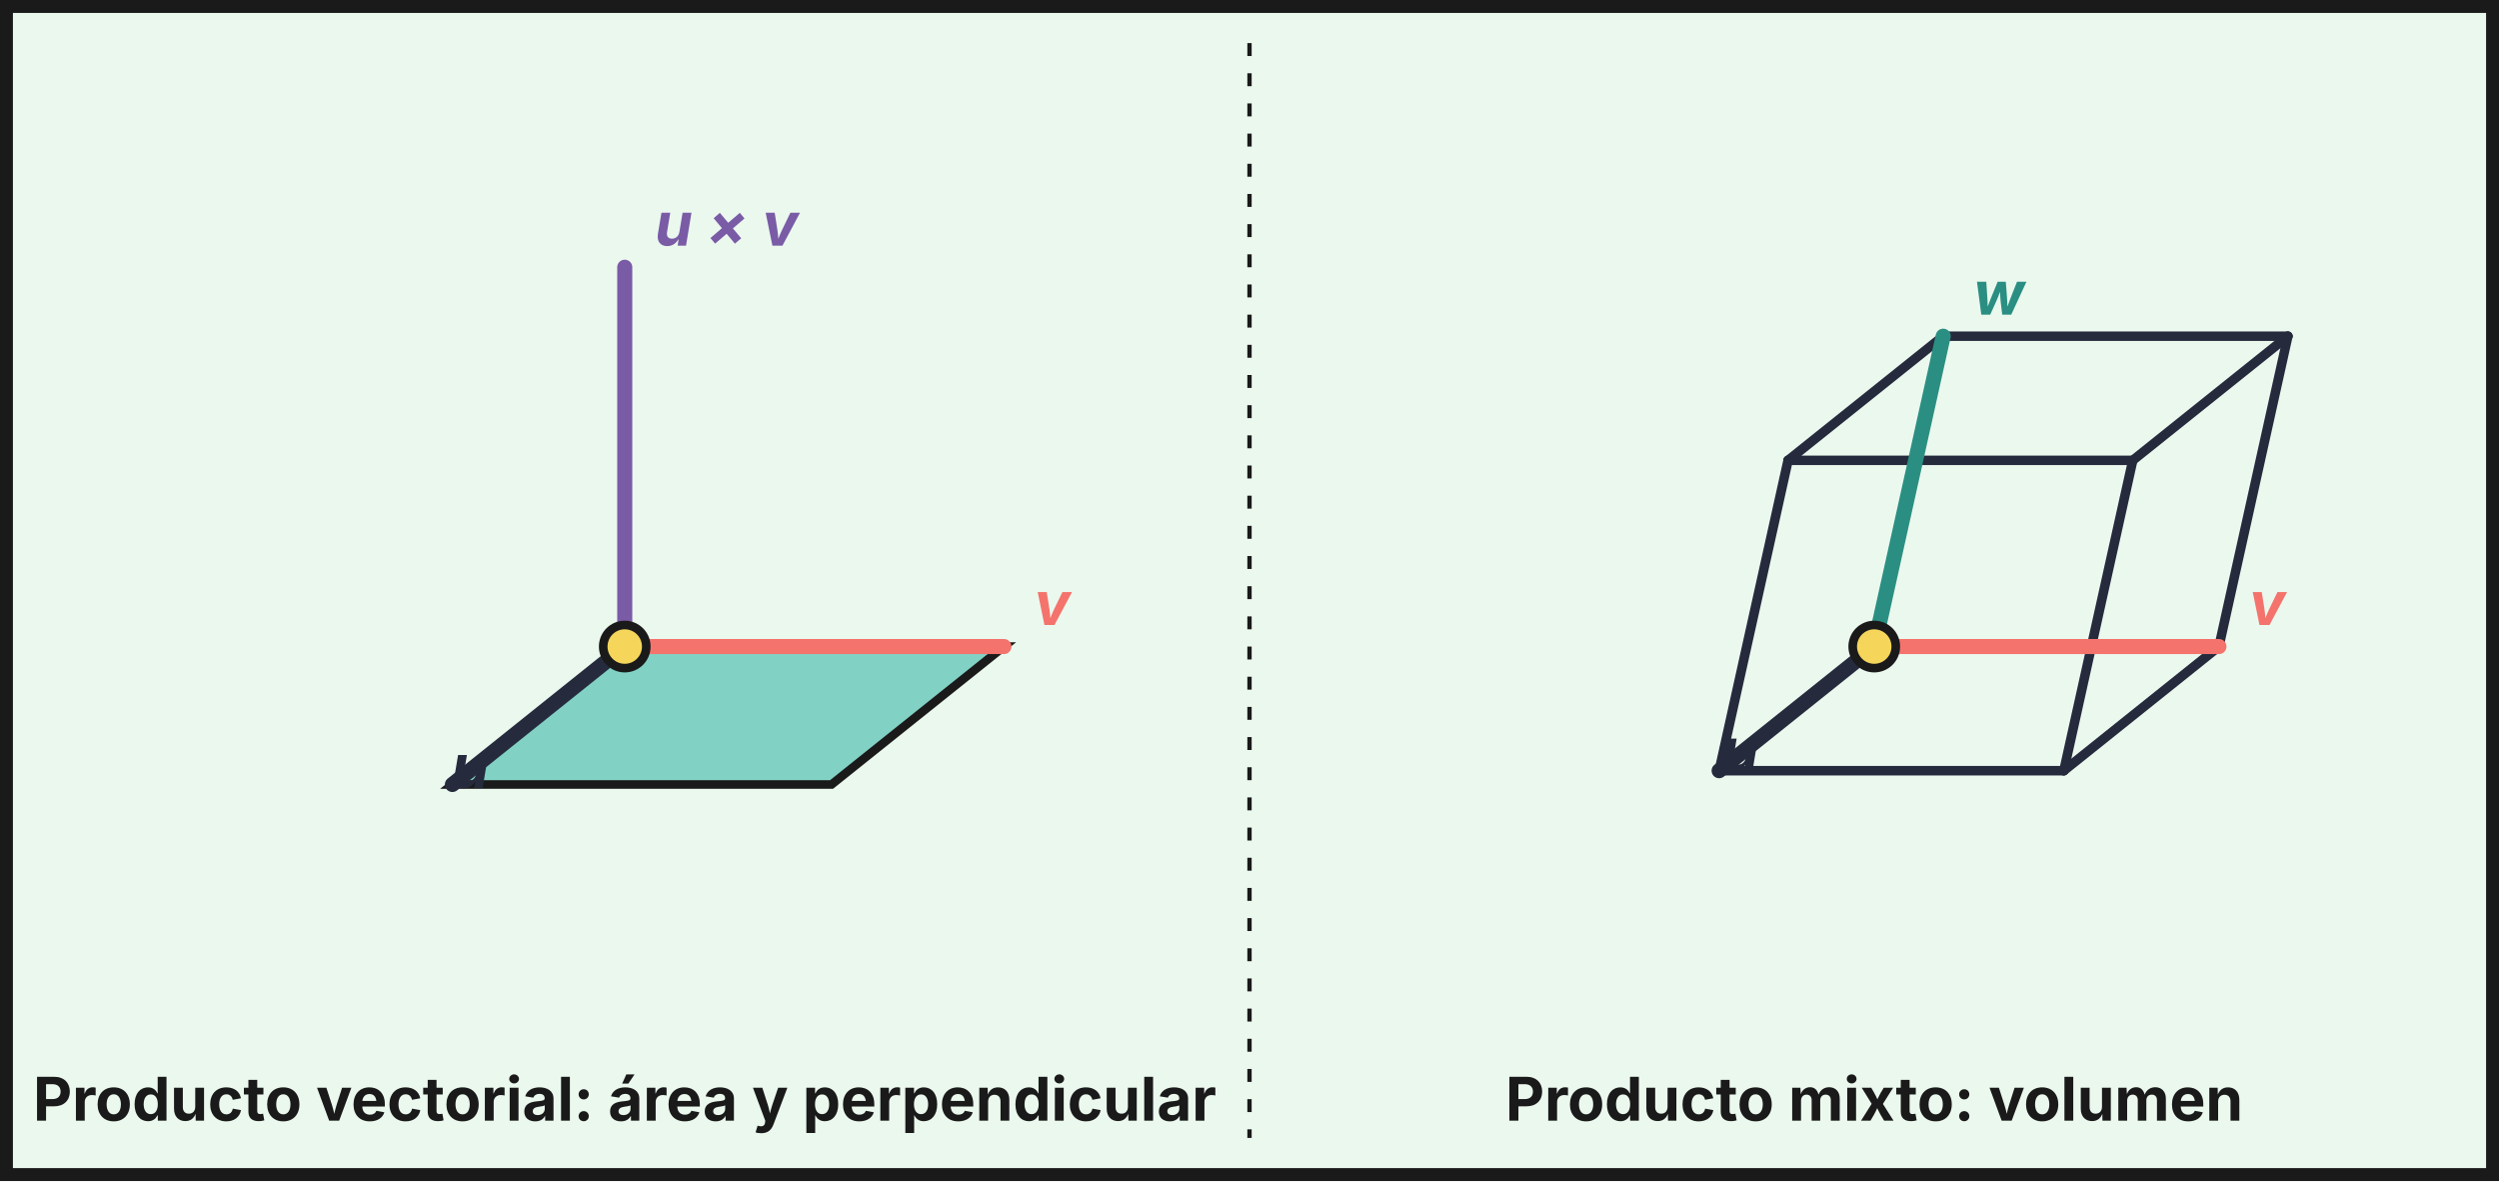
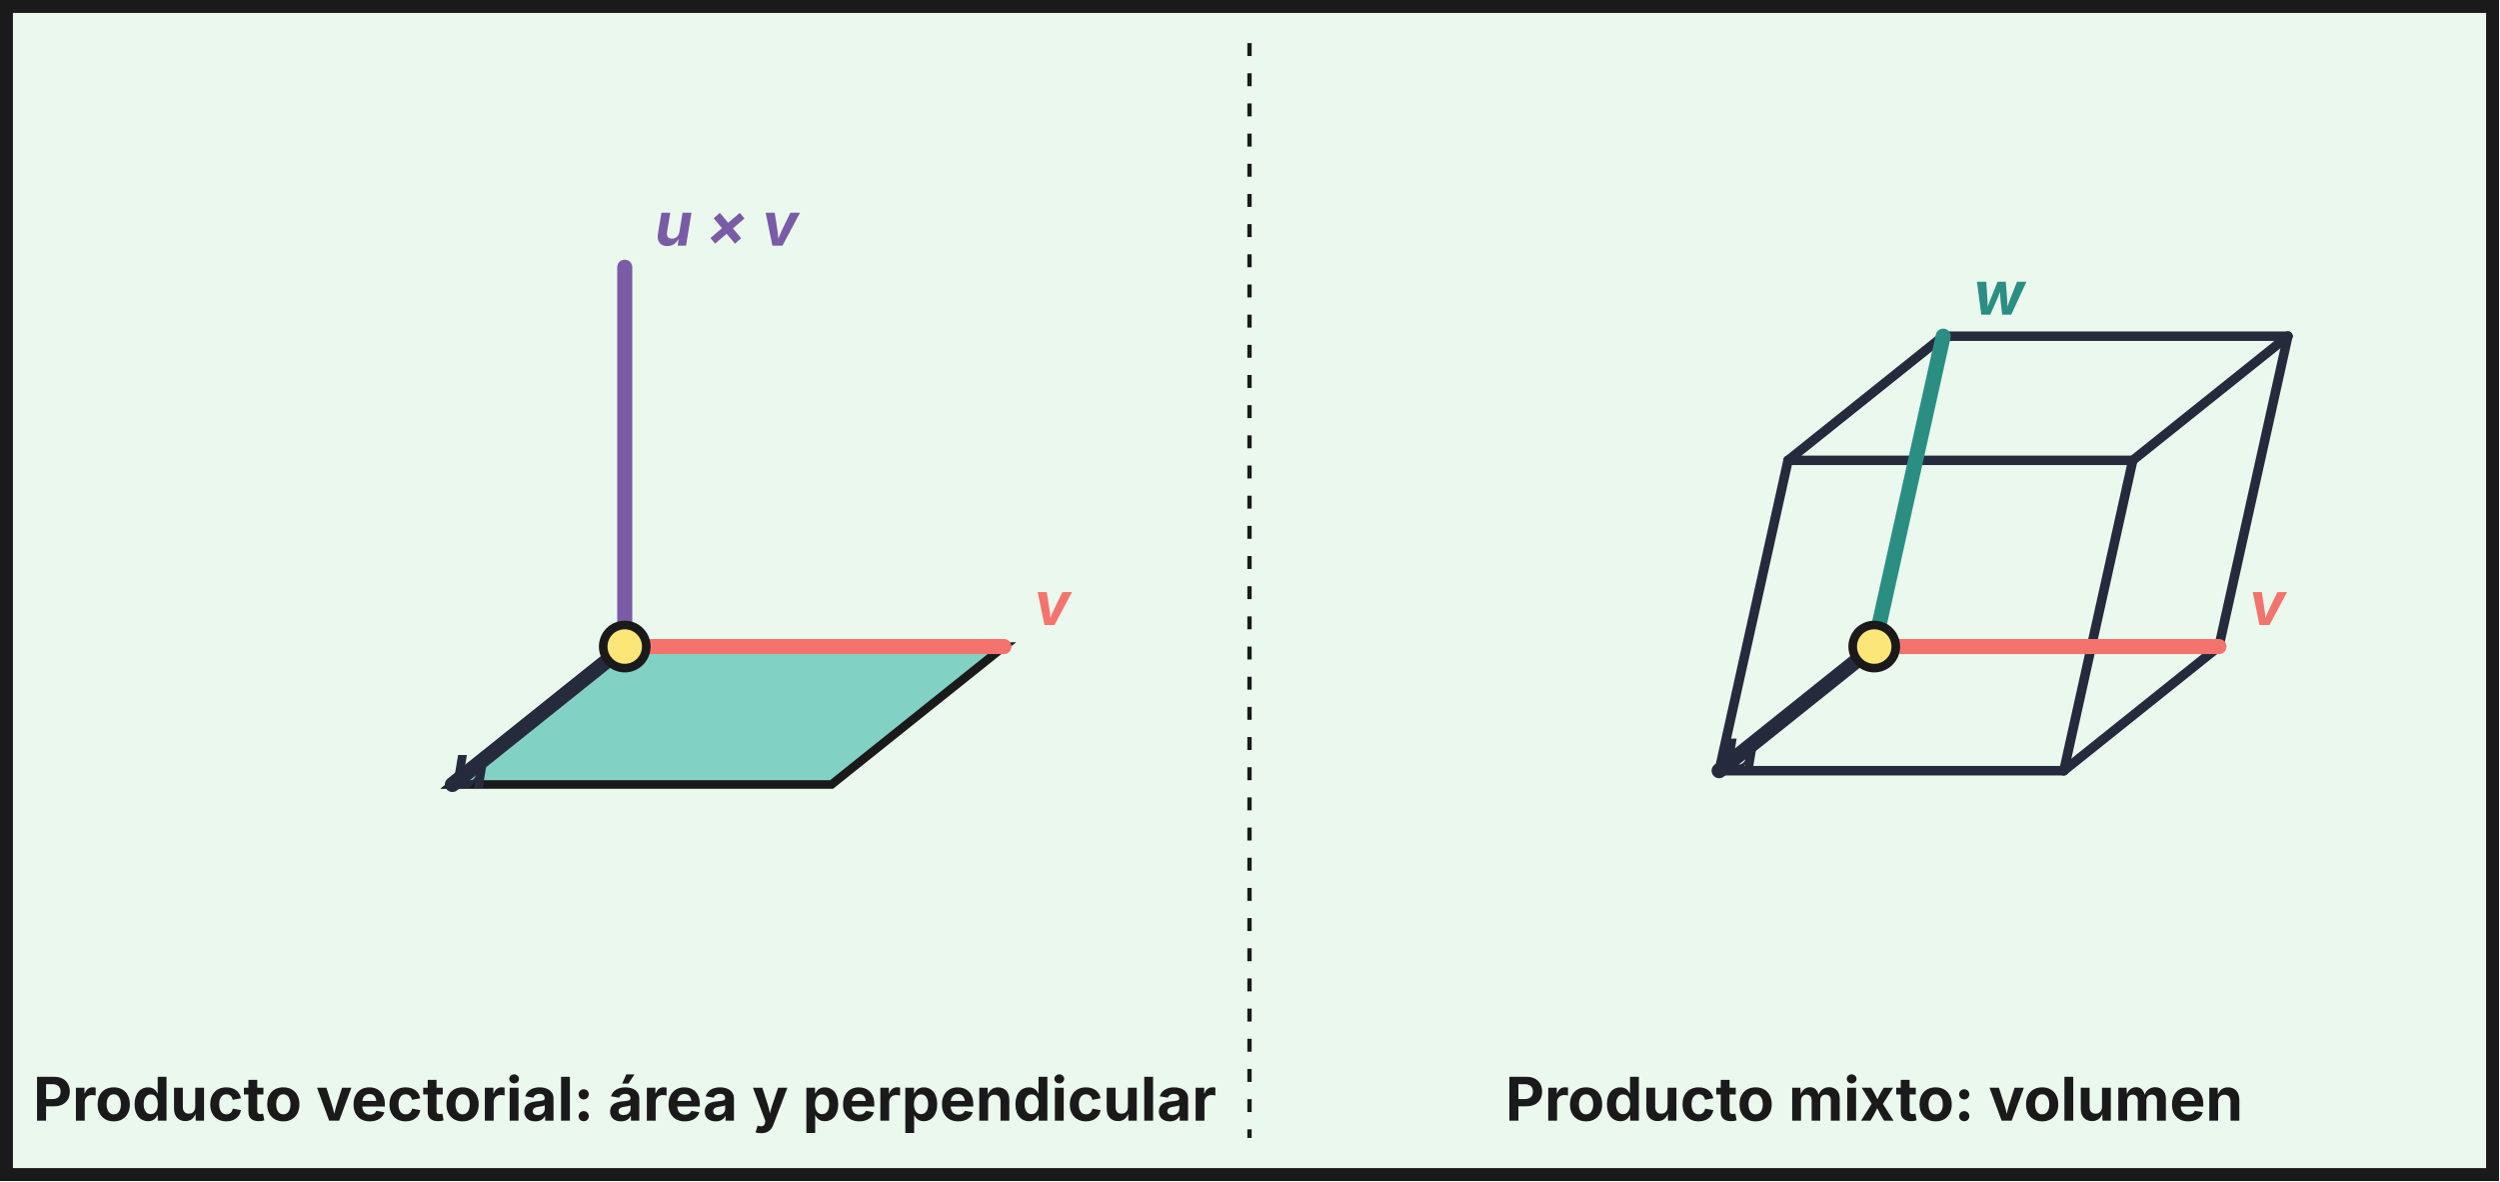
<svg xmlns="http://www.w3.org/2000/svg" viewBox="0 0 580 274" width="580" height="274" font-family="Inter, Helvetica, Arial, sans-serif" role="img">
  <rect x="1.5" y="1.5" width="577" height="271" fill="#EBF8EE" stroke="#1A1A1A" stroke-width="3" />
  <text x="145.0" y="260" text-anchor="middle" font-size="14" font-weight="700" fill="#1A1A1A">Producto vectorial: área y perpendicular</text>
  <path d="M145.0,150.0 L105.0,182.0 L193.0,182.0 L233.0,150.0 Z" fill="#5EC4B6" fill-opacity="0.75" stroke="#1A1A1A" stroke-width="2" />
  <line x1="145.0" y1="150.0" x2="105.0" y2="182.0" stroke="#262A3D" stroke-width="3.5" stroke-linecap="round" />
  <text x="104.8" y="182.8" font-size="14" font-style="italic" font-weight="700" fill="#262A3D">u</text>
  <line x1="145.0" y1="150.0" x2="233.0" y2="150.0" stroke="#F4736C" stroke-width="3.5" stroke-linecap="round" />
  <text x="240.0" y="145.0" font-size="14" font-style="italic" font-weight="700" fill="#F4736C">v</text>
  <line x1="145.0" y1="150.0" x2="145.0" y2="62.0" stroke="#7A5BA6" stroke-width="3.5" stroke-linecap="round" />
  <text x="152.0" y="57.0" font-size="14" font-style="italic" font-weight="700" fill="#7A5BA6">u × v</text>
-   <circle cx="145.0" cy="150.0" r="5" fill="#F5D65B" stroke="#1A1A1A" stroke-width="2" />
+   <circle cx="145.0" cy="150.0" r="5" fill="#FCE678" stroke="#1A1A1A" stroke-width="2" />
  <line x1="290" y1="10" x2="290" y2="264" stroke="#1A1A1A" stroke-width="1" stroke-dasharray="3 4" />
  <text x="435.0" y="260" text-anchor="middle" font-size="14" font-weight="700" fill="#1A1A1A">Producto mixto: volumen</text>
  <line x1="399.0" y1="178.8" x2="479.0" y2="178.8" stroke="#262A3D" stroke-width="2.2" stroke-linecap="round" />
  <line x1="515.0" y1="150.0" x2="479.0" y2="178.8" stroke="#262A3D" stroke-width="2.2" stroke-linecap="round" />
  <line x1="399.0" y1="178.8" x2="415.0" y2="106.8" stroke="#262A3D" stroke-width="2.2" stroke-linecap="round" />
  <line x1="451.0" y1="78.0" x2="415.0" y2="106.8" stroke="#262A3D" stroke-width="2.2" stroke-linecap="round" />
  <line x1="515.0" y1="150.0" x2="531.0" y2="78.0" stroke="#262A3D" stroke-width="2.2" stroke-linecap="round" />
  <line x1="451.0" y1="78.0" x2="531.0" y2="78.0" stroke="#262A3D" stroke-width="2.2" stroke-linecap="round" />
  <line x1="479.0" y1="178.8" x2="495.0" y2="106.8" stroke="#262A3D" stroke-width="2.2" stroke-linecap="round" />
  <line x1="415.0" y1="106.8" x2="495.0" y2="106.8" stroke="#262A3D" stroke-width="2.2" stroke-linecap="round" />
  <line x1="531.0" y1="78.0" x2="495.0" y2="106.8" stroke="#262A3D" stroke-width="2.2" stroke-linecap="round" />
  <line x1="435.0" y1="150.0" x2="399.0" y2="178.8" stroke="#262A3D" stroke-width="3.5" stroke-linecap="round" />
  <text x="399.5" y="179.0" font-size="14" font-style="italic" font-weight="700" fill="#262A3D">u</text>
  <line x1="435.0" y1="150.0" x2="515.0" y2="150.0" stroke="#F4736C" stroke-width="3.5" stroke-linecap="round" />
  <text x="522.0" y="145.0" font-size="14" font-style="italic" font-weight="700" fill="#F4736C">v</text>
  <line x1="435.0" y1="150.0" x2="451.0" y2="78.0" stroke="#2a8f82" stroke-width="3.5" stroke-linecap="round" />
  <text x="458.0" y="73.0" font-size="14" font-style="italic" font-weight="700" fill="#2a8f82">w</text>
-   <circle cx="435.0" cy="150.0" r="5" fill="#F5D65B" stroke="#1A1A1A" stroke-width="2" />
+   <circle cx="435.0" cy="150.0" r="5" fill="#FCE678" stroke="#1A1A1A" stroke-width="2" />
</svg>
